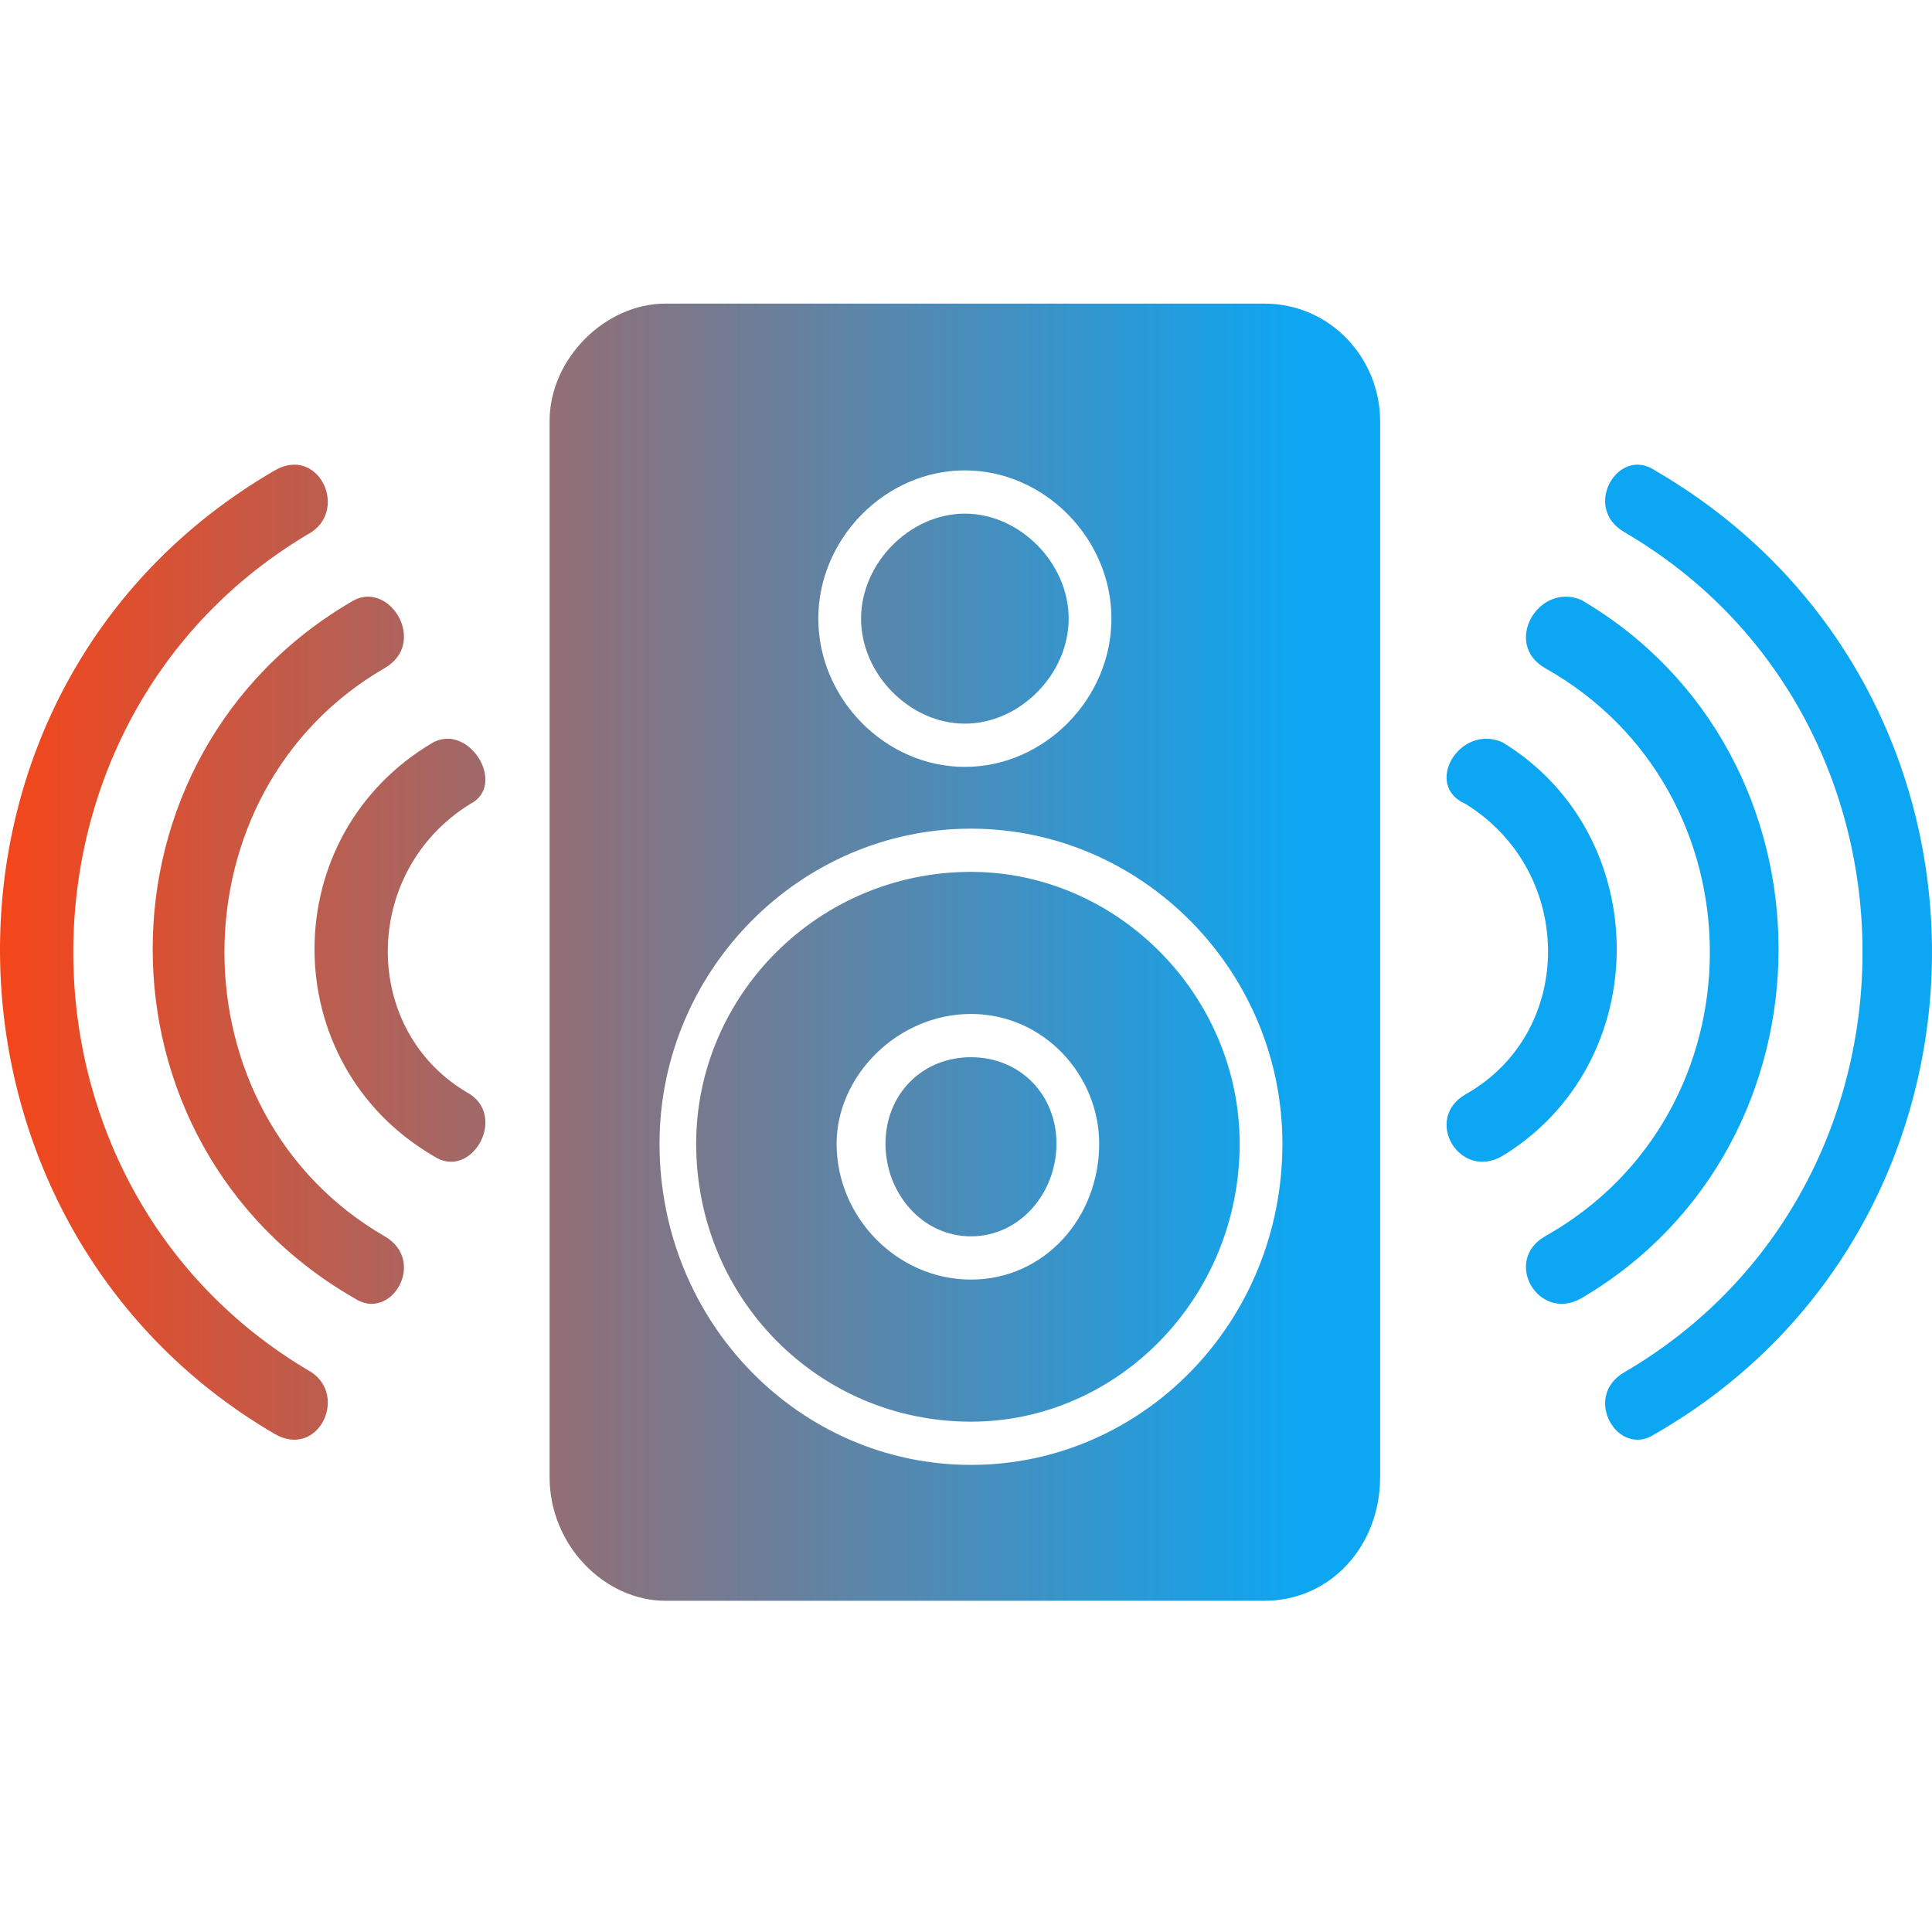
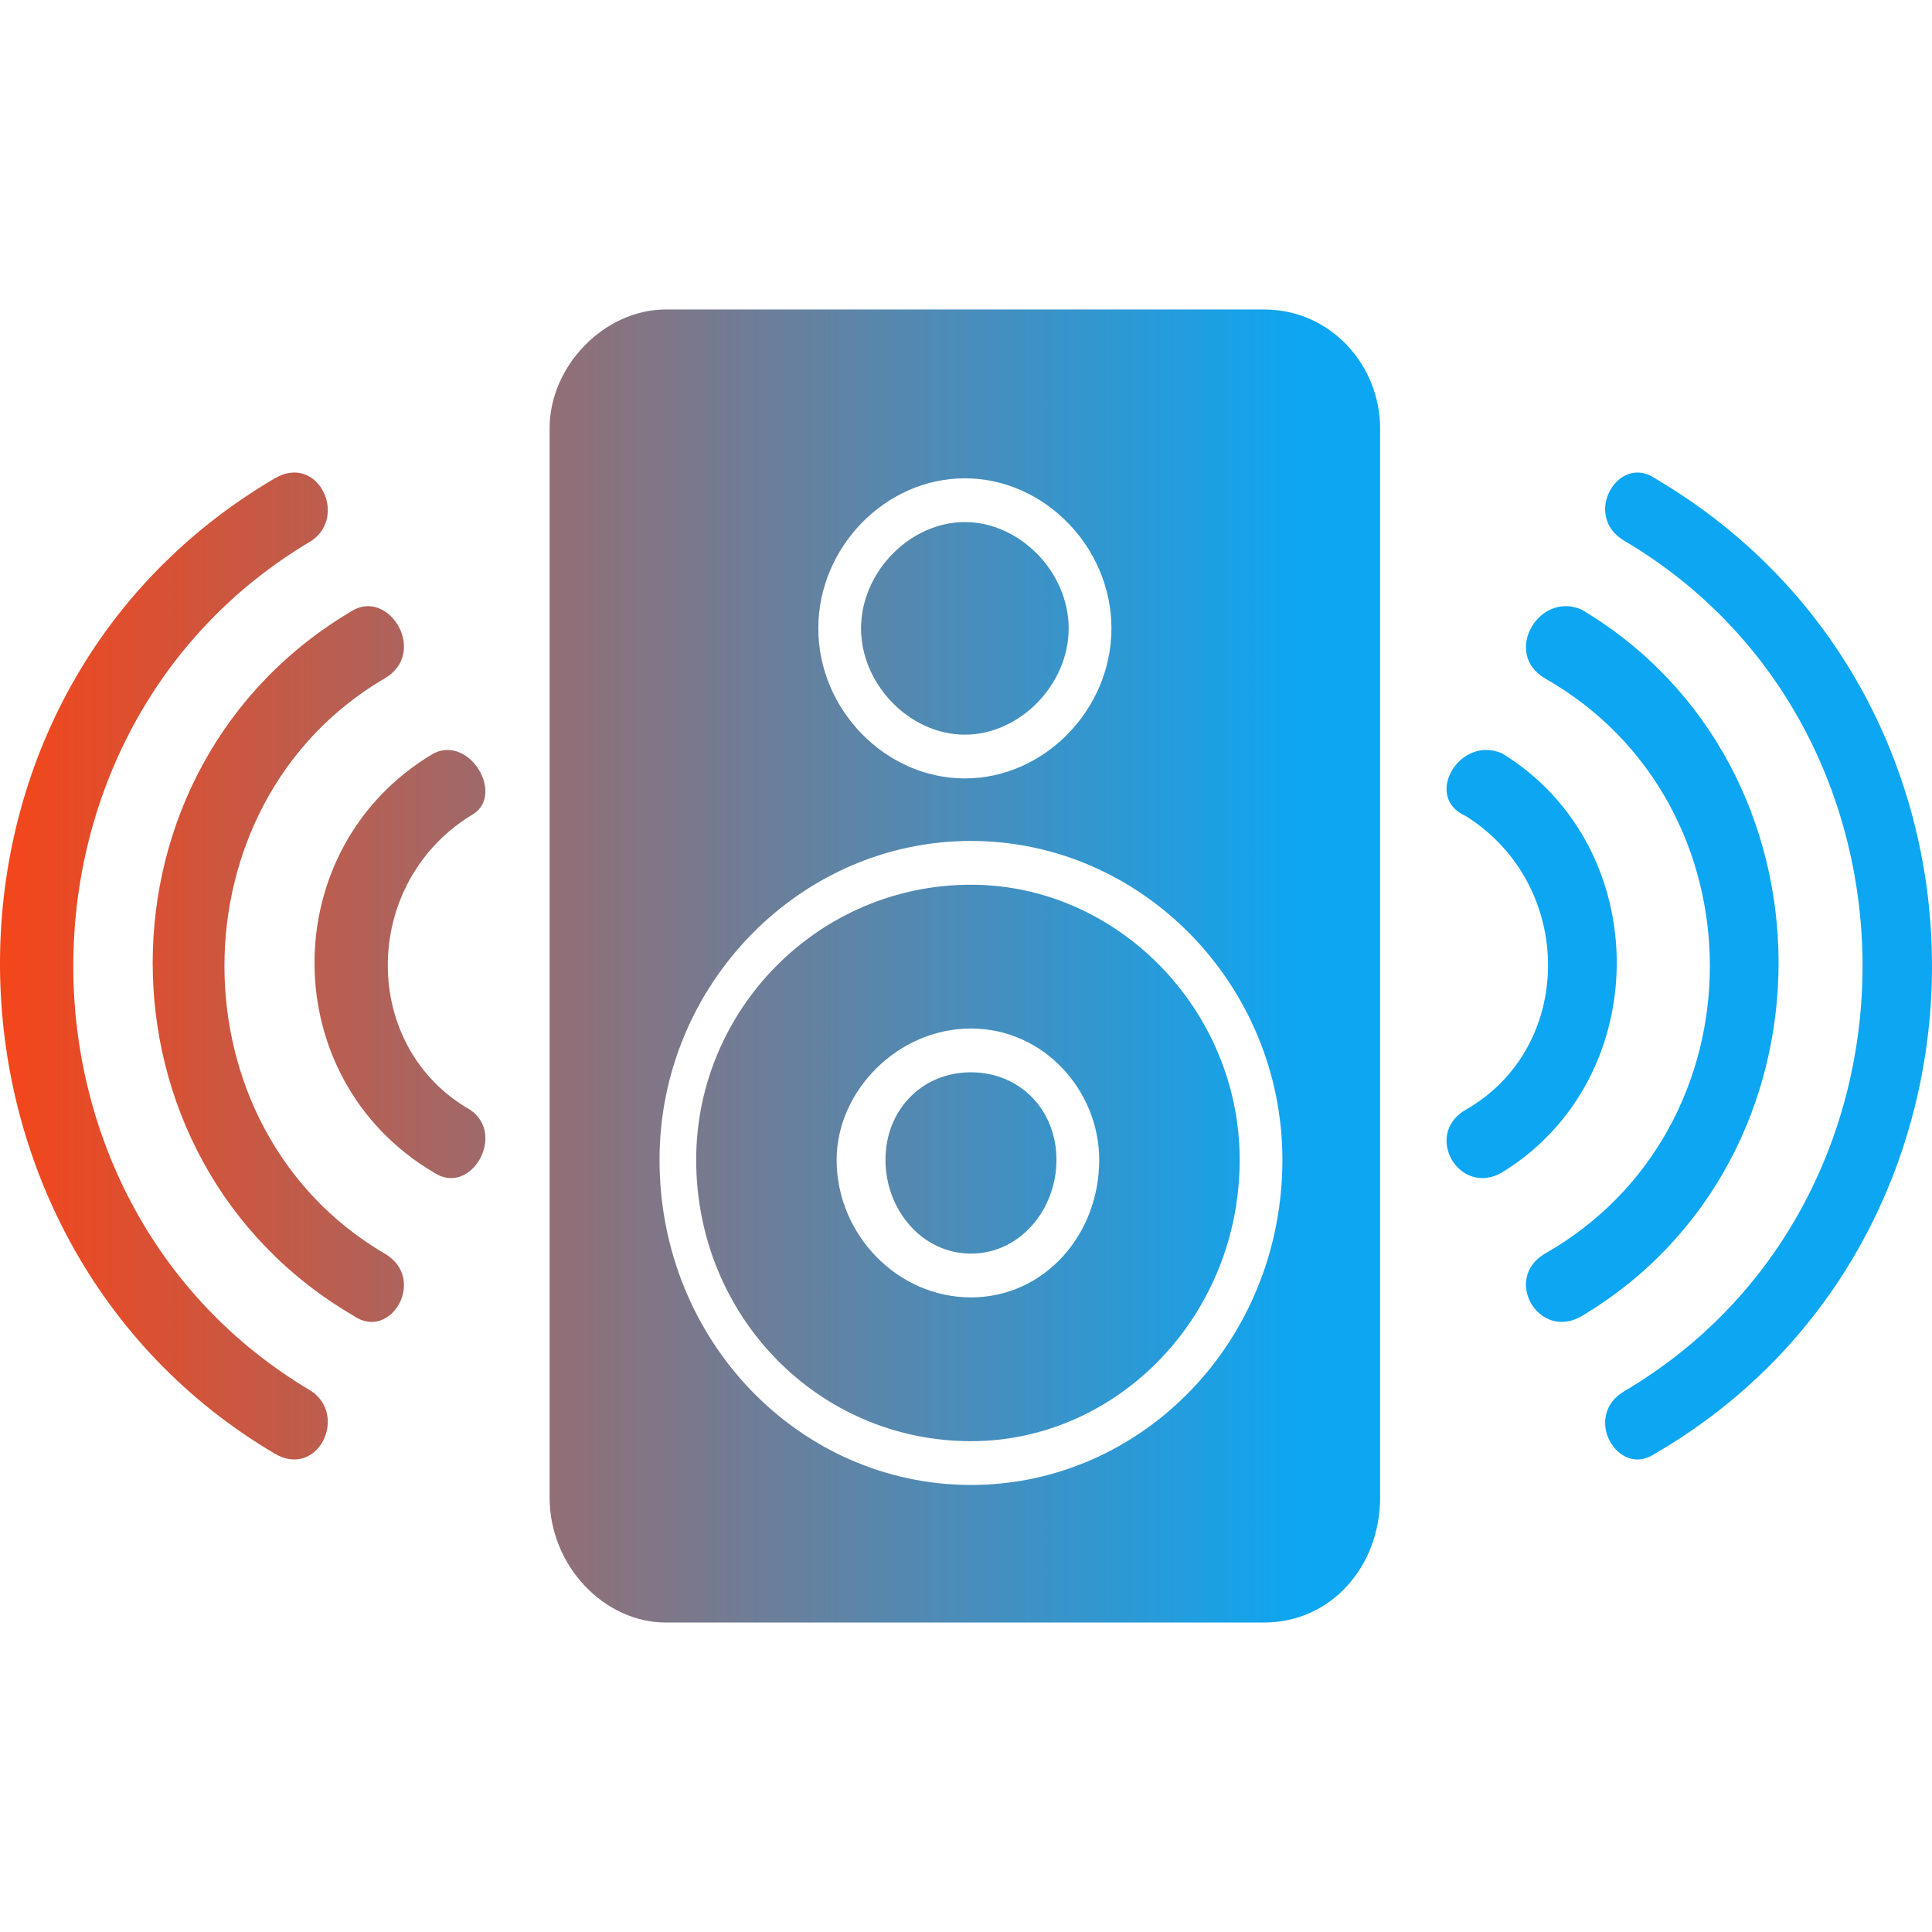
- <svg xmlns="http://www.w3.org/2000/svg" width="70" height="70" viewBox="0 0 70 70" fill="none">
-   <path fill-rule="evenodd" clip-rule="evenodd" d="M24.117 11H45.8C48.234 11 50.004 13.014 50.004 15.252V53.524C50.004 55.986 48.234 58 45.8 58H24.117C21.905 58 19.913 55.986 19.913 53.524V15.252C19.913 13.014 21.905 11 24.117 11ZM53.102 39.648C51.553 40.543 52.88 42.781 54.429 41.886C59.96 38.529 59.96 30.248 54.429 26.89C52.88 26.219 51.553 28.457 53.102 29.129C57.084 31.59 57.084 37.41 53.102 39.648ZM17.037 39.648C18.365 40.543 17.037 42.781 15.71 41.886C9.957 38.529 9.957 30.248 15.71 26.89C17.037 26.219 18.365 28.457 17.037 29.129C13.055 31.59 13.055 37.41 17.037 39.648ZM11.285 49.719C12.612 50.614 11.506 52.852 9.957 51.957C-3.097 44.348 -3.539 24.876 9.957 17.043C11.506 16.148 12.612 18.386 11.285 19.281C-0.221 25.995 -0.221 43.005 11.285 49.719ZM13.94 44.795C15.488 45.691 14.161 47.929 12.833 47.033C3.098 41.438 3.098 27.338 12.833 21.743C14.161 21.071 15.488 23.309 13.94 24.205C6.196 28.681 6.196 40.319 13.94 44.795ZM58.854 49.719C57.305 50.614 58.633 52.852 59.96 51.957C73.236 44.348 73.457 24.876 59.96 17.043C58.633 16.148 57.305 18.386 58.854 19.281C70.359 25.995 70.359 43.005 58.854 49.719ZM55.978 44.795C54.429 45.691 55.757 47.929 57.305 47.033C66.819 41.438 66.819 27.338 57.305 21.743C55.757 21.071 54.429 23.309 55.978 24.205C63.943 28.681 63.943 40.319 55.978 44.795ZM35.18 38.305C33.41 38.305 32.083 39.648 32.083 41.438C32.083 43.229 33.41 44.795 35.18 44.795C36.95 44.795 38.278 43.229 38.278 41.438C38.278 39.648 36.95 38.305 35.18 38.305ZM35.18 31.59C40.49 31.59 44.915 36.067 44.915 41.438C44.915 47.033 40.49 51.51 35.18 51.51C29.649 51.51 25.224 47.033 25.224 41.438C25.224 36.067 29.649 31.59 35.18 31.59ZM35.18 36.738C37.835 36.738 39.826 38.976 39.826 41.438C39.826 44.124 37.835 46.362 35.18 46.362C32.525 46.362 30.312 44.124 30.312 41.438C30.312 38.976 32.525 36.738 35.18 36.738ZM34.959 18.61C36.95 18.61 38.72 20.4 38.72 22.414C38.72 24.429 36.95 26.219 34.959 26.219C32.968 26.219 31.198 24.429 31.198 22.414C31.198 20.4 32.968 18.61 34.959 18.61ZM34.959 17.043C37.835 17.043 40.269 19.505 40.269 22.414C40.269 25.324 37.835 27.786 34.959 27.786C32.083 27.786 29.649 25.324 29.649 22.414C29.649 19.505 32.083 17.043 34.959 17.043ZM35.18 30.024C41.375 30.024 46.464 35.171 46.464 41.438C46.464 47.929 41.375 53.076 35.18 53.076C28.985 53.076 23.896 47.929 23.896 41.438C23.896 35.171 28.985 30.024 35.18 30.024Z" fill="url(#paint0_linear_371_1398)" />
+ <svg xmlns="http://www.w3.org/2000/svg" width="70" height="70" viewBox="0 0 103 70" fill="none">
+   <path fill-rule="evenodd" clip-rule="evenodd" d="M35.487 0H67.392C70.973 0 73.577 3 73.577 6.333V63.333C73.577 67 70.973 70 67.392 70H35.487C32.231 70 29.301 67 29.301 63.333V6.333C29.301 3 32.231 0 35.487 0ZM78.135 42.667C75.856 44 77.81 47.333 80.088 46C88.228 41 88.228 28.667 80.088 23.667C77.81 22.667 75.856 26 78.135 27C83.995 30.667 83.995 39.333 78.135 42.667ZM25.069 42.667C27.022 44 25.069 47.333 23.116 46C14.651 41 14.651 28.667 23.116 23.667C25.069 22.667 27.022 26 25.069 27C19.209 30.667 19.209 39.333 25.069 42.667ZM16.605 57.667C18.558 59 16.93 62.333 14.651 61C-4.557 49.667 -5.208 20.667 14.651 9C16.93 7.667 18.558 11 16.605 12.333C-0.325 22.333 -0.325 47.667 16.605 57.667ZM20.511 50.333C22.79 51.667 20.837 55 18.883 53.667C4.559 45.333 4.559 24.333 18.883 16C20.837 15 22.79 18.333 20.511 19.667C9.117 26.333 9.117 43.667 20.511 50.333ZM86.6 57.667C84.321 59 86.274 62.333 88.228 61C107.761 49.667 108.087 20.667 88.228 9C86.274 7.667 84.321 11 86.6 12.333C103.529 22.333 103.529 47.667 86.6 57.667ZM82.368 50.333C80.088 51.667 82.042 55 84.321 53.667C98.32 45.333 98.32 24.333 84.321 16C82.042 15 80.088 18.333 82.368 19.667C94.088 26.333 94.088 43.667 82.368 50.333ZM51.765 40.667C49.16 40.667 47.207 42.667 47.207 45.333C47.207 48 49.16 50.333 51.765 50.333C54.369 50.333 56.323 48 56.323 45.333C56.323 42.667 54.369 40.667 51.765 40.667ZM51.765 30.667C59.578 30.667 66.09 37.333 66.09 45.333C66.09 53.667 59.578 60.333 51.765 60.333C43.626 60.333 37.115 53.667 37.115 45.333C37.115 37.333 43.626 30.667 51.765 30.667ZM51.765 38.333C55.672 38.333 58.602 41.667 58.602 45.333C58.602 49.333 55.672 52.667 51.765 52.667C47.858 52.667 44.603 49.333 44.603 45.333C44.603 41.667 47.858 38.333 51.765 38.333ZM51.439 11.333C54.369 11.333 56.974 14 56.974 17C56.974 20 54.369 22.667 51.439 22.667C48.509 22.667 45.905 20 45.905 17C45.905 14 48.509 11.333 51.439 11.333ZM51.439 9C55.672 9 59.253 12.667 59.253 17C59.253 21.333 55.672 25 51.439 25C47.207 25 43.626 21.333 43.626 17C43.626 12.667 47.207 9 51.439 9ZM51.765 28.333C60.881 28.333 68.368 36 68.368 45.333C68.368 55 60.881 62.667 51.765 62.667C42.649 62.667 35.161 55 35.161 45.333C35.161 36 42.649 28.333 51.765 28.333Z" fill="url(#paint0_linear_484_265)" />
  <defs>
-     <linearGradient id="paint0_linear_371_1398" x1="0.344" y1="32.575" x2="47.193" y2="32.575" gradientUnits="userSpaceOnUse">
+     <linearGradient id="paint0_linear_484_265" x1="0.506" y1="32.133" x2="69.441" y2="32.133" gradientUnits="userSpaceOnUse">
      <stop stop-color="#F3461B" />
      <stop offset="1" stop-color="#0DA6F2" />
    </linearGradient>
  </defs>
</svg>
